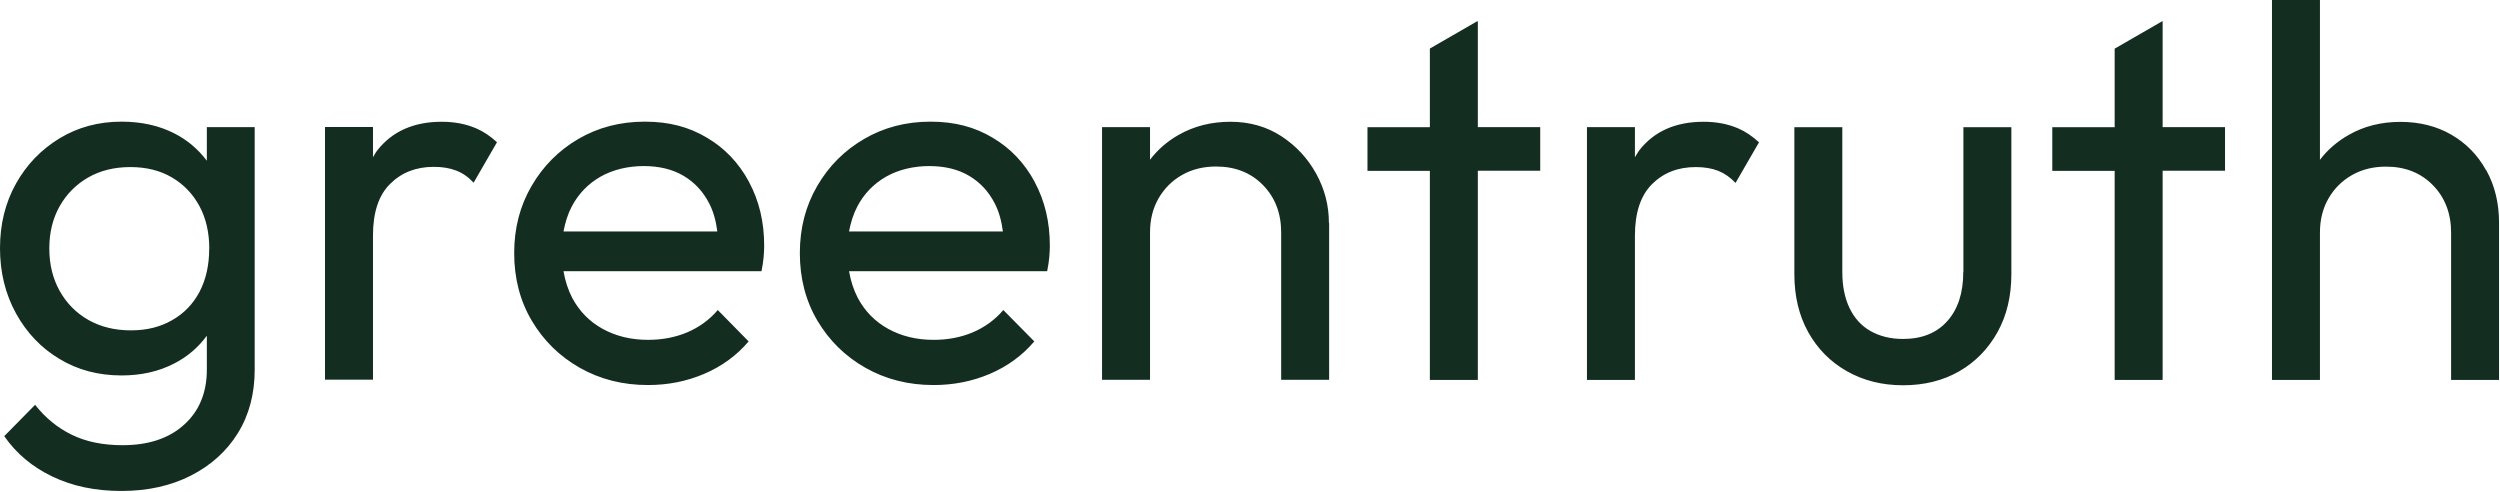
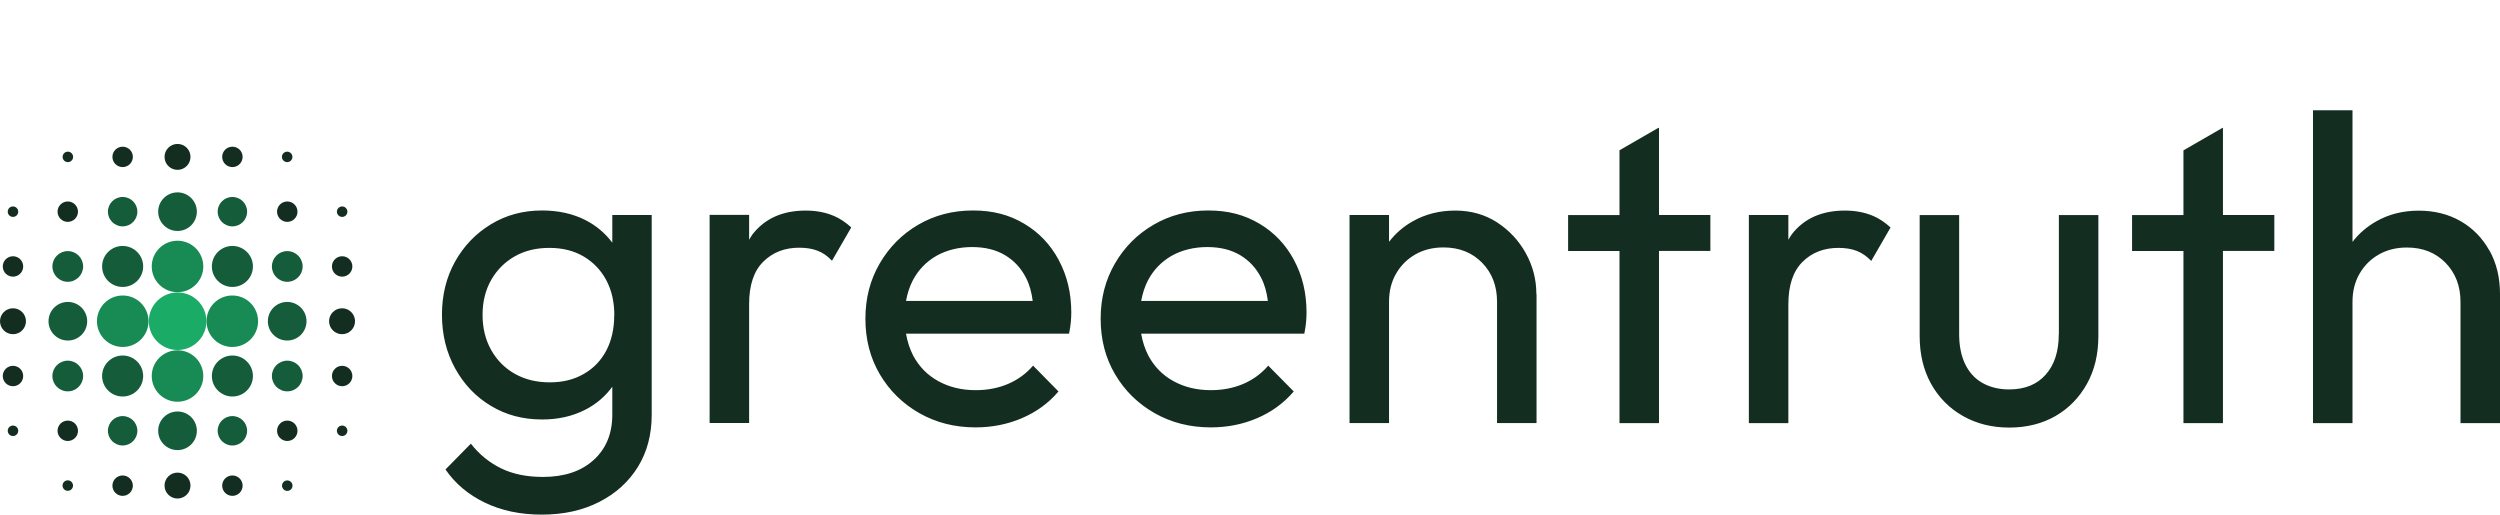
- <svg xmlns="http://www.w3.org/2000/svg" width="224" height="44" viewBox="0 0 224 44" fill="none">
-   <path d="M151.938 14.97C150.345 14.97 149.043 15.48 148.021 16.5C146.999 17.52 146.489 19.06 146.489 21.12V34.04H142.191V11.39H146.489V14.09C146.619 13.89 146.729 13.67 146.869 13.48C148.212 11.76 150.135 10.91 152.649 10.91C153.791 10.91 154.833 11.11 155.755 11.51C156.406 11.79 157.017 12.21 157.608 12.75L155.504 16.39C155.034 15.89 154.513 15.53 153.942 15.3C153.371 15.08 152.699 14.97 151.938 14.97ZM132.414 1.91H132.344L128.116 4.35V11.4H122.526V15.31H128.116V34.04H132.414V15.3H138.004V11.39H132.414V1.91ZM193.772 1.91H193.722L189.474 4.36V11.4H183.885V15.31H189.474V34.04H193.772V15.3H199.362V11.39H193.772V1.91ZM175.91 24.36C175.91 26.24 175.43 27.71 174.478 28.77C173.526 29.84 172.204 30.37 170.511 30.37C169.399 30.37 168.427 30.13 167.596 29.66C166.764 29.19 166.143 28.49 165.712 27.59C165.282 26.68 165.071 25.61 165.071 24.37V11.4H160.774V24.56C160.774 26.53 161.184 28.26 162.016 29.76C162.847 31.25 163.999 32.42 165.482 33.26C166.965 34.1 168.638 34.52 170.521 34.52C172.404 34.52 174.107 34.1 175.56 33.26C177.012 32.42 178.144 31.25 178.976 29.76C179.807 28.27 180.218 26.53 180.218 24.56V11.4H175.92V24.37L175.91 24.36ZM222.753 15.25C221.992 13.88 220.95 12.82 219.628 12.06C218.305 11.3 216.783 10.92 215.07 10.92C213.357 10.92 211.804 11.31 210.441 12.09C209.41 12.68 208.548 13.42 207.867 14.32V0H203.569V34.04H207.867V20.84C207.867 19.7 208.117 18.68 208.628 17.79C209.139 16.9 209.84 16.2 210.732 15.69C211.623 15.18 212.645 14.93 213.787 14.93C215.51 14.93 216.913 15.49 217.995 16.6C219.077 17.71 219.618 19.13 219.618 20.84V34.04H223.915V19.98C223.915 18.2 223.534 16.63 222.773 15.26L222.753 15.25ZM119.09 19.97V34.03H114.793V20.83C114.793 19.11 114.252 17.7 113.17 16.59C112.088 15.48 110.685 14.92 108.962 14.92C107.82 14.92 106.798 15.17 105.907 15.68C105.015 16.19 104.314 16.89 103.803 17.78C103.292 18.67 103.042 19.69 103.042 20.83V34.03H98.744V11.39H103.042V14.31C103.733 13.41 104.585 12.66 105.616 12.08C106.989 11.3 108.532 10.91 110.245 10.91C111.958 10.91 113.48 11.34 114.803 12.2C116.125 13.06 117.167 14.18 117.928 15.56C118.689 16.94 119.07 18.41 119.07 19.97H119.09ZM18.523 11.39H22.82V33.13C22.82 35.29 22.319 37.18 21.318 38.8C20.316 40.42 18.913 41.69 17.11 42.61C15.307 43.53 13.233 43.99 10.879 43.99C8.525 43.99 6.491 43.56 4.698 42.7C2.895 41.84 1.463 40.64 0.381 39.08L3.146 36.27C4.067 37.45 5.169 38.34 6.441 38.96C7.714 39.58 9.226 39.89 10.979 39.89C13.303 39.89 15.147 39.28 16.499 38.05C17.852 36.83 18.533 35.18 18.533 33.12V30.08C17.761 31.13 16.78 31.98 15.568 32.59C14.195 33.29 12.642 33.64 10.889 33.64C8.816 33.64 6.962 33.15 5.329 32.16C3.687 31.18 2.394 29.82 1.433 28.08C0.481 26.35 0 24.4 0 22.24C0 20.08 0.481 18.15 1.433 16.45C2.384 14.75 3.687 13.4 5.329 12.4C6.972 11.4 8.826 10.9 10.889 10.9C12.672 10.9 14.245 11.25 15.618 11.95C16.8 12.55 17.761 13.38 18.533 14.4V11.38L18.523 11.39ZM18.753 22.31C18.753 20.85 18.463 19.57 17.872 18.47C17.28 17.37 16.459 16.52 15.407 15.9C14.355 15.28 13.113 14.97 11.681 14.97C10.248 14.97 8.986 15.28 7.904 15.9C6.822 16.52 5.971 17.38 5.349 18.47C4.728 19.57 4.418 20.83 4.418 22.26C4.418 23.69 4.728 24.96 5.349 26.07C5.971 27.18 6.832 28.05 7.924 28.67C9.026 29.29 10.288 29.6 11.721 29.6C13.153 29.6 14.355 29.3 15.417 28.69C16.479 28.09 17.3 27.24 17.882 26.14C18.453 25.04 18.743 23.76 18.743 22.3L18.753 22.31ZM92.704 16.3C93.615 17.99 94.066 19.89 94.066 22.02C94.066 22.34 94.046 22.68 94.016 23.04C93.986 23.41 93.916 23.83 93.826 24.3H76.074C76.225 25.17 76.485 25.98 76.866 26.71C77.507 27.9 78.408 28.82 79.59 29.47C80.772 30.12 82.125 30.45 83.648 30.45C84.92 30.45 86.092 30.23 87.154 29.78C88.216 29.33 89.137 28.67 89.899 27.78L92.674 30.59C91.592 31.86 90.259 32.83 88.686 33.5C87.114 34.17 85.431 34.5 83.648 34.5C81.384 34.5 79.35 33.98 77.537 32.95C75.724 31.92 74.291 30.51 73.239 28.73C72.187 26.95 71.666 24.93 71.666 22.68C71.666 20.43 72.187 18.45 73.219 16.67C74.251 14.89 75.653 13.48 77.427 12.45C79.19 11.42 81.173 10.9 83.367 10.9C85.561 10.9 87.324 11.38 88.927 12.33C90.54 13.28 91.792 14.6 92.704 16.29V16.3ZM89.859 20.74C89.738 19.8 89.508 18.96 89.137 18.24C88.596 17.18 87.835 16.35 86.843 15.76C85.852 15.17 84.659 14.88 83.257 14.88C81.854 14.88 80.502 15.2 79.39 15.83C78.278 16.47 77.417 17.36 76.816 18.5C76.465 19.17 76.225 19.93 76.074 20.74H89.849H89.859ZM67.108 16.3C68.02 17.99 68.471 19.89 68.471 22.02C68.471 22.34 68.451 22.68 68.421 23.04C68.391 23.41 68.321 23.83 68.23 24.3H50.489C50.639 25.17 50.9 25.98 51.281 26.71C51.922 27.9 52.823 28.82 54.005 29.47C55.187 30.12 56.54 30.45 58.062 30.45C59.335 30.45 60.507 30.23 61.569 29.78C62.63 29.33 63.552 28.67 64.314 27.78L67.078 30.59C65.996 31.86 64.664 32.83 63.091 33.5C61.519 34.17 59.836 34.5 58.052 34.5C55.788 34.5 53.755 33.98 51.942 32.95C50.129 31.92 48.696 30.51 47.644 28.73C46.592 26.95 46.071 24.93 46.071 22.68C46.071 20.43 46.592 18.45 47.624 16.67C48.656 14.89 50.058 13.48 51.821 12.45C53.585 11.42 55.568 10.9 57.772 10.9C59.976 10.9 61.729 11.38 63.332 12.33C64.945 13.28 66.197 14.6 67.108 16.29V16.3ZM64.273 20.74C64.153 19.8 63.923 18.96 63.552 18.24C63.011 17.18 62.25 16.35 61.258 15.76C60.266 15.17 59.074 14.88 57.672 14.88C56.269 14.88 54.917 15.2 53.805 15.83C52.693 16.47 51.831 17.36 51.23 18.5C50.88 19.17 50.639 19.93 50.489 20.74H64.273ZM44.539 12.75C43.948 12.21 43.337 11.79 42.685 11.51C41.764 11.11 40.732 10.91 39.58 10.91C37.065 10.91 35.142 11.77 33.8 13.48C33.649 13.67 33.549 13.89 33.419 14.09V11.38H29.121V34.02H33.419V21.1C33.419 19.03 33.93 17.49 34.952 16.48C35.974 15.46 37.276 14.95 38.869 14.95C39.63 14.95 40.301 15.06 40.872 15.28C41.443 15.5 41.964 15.86 42.435 16.37L44.539 12.73V12.75Z" fill="#142D21" />
+ <svg xmlns="http://www.w3.org/2000/svg" width="272" height="56" viewBox="0 0 272 56" fill="none">
+   <path d="M19.324 38.08C21.056 38.08 22.459 36.679 22.459 34.95C22.459 33.221 21.056 31.82 19.324 31.82C17.592 31.82 16.189 33.221 16.189 34.95C16.189 36.679 17.592 38.08 19.324 38.08Z" fill="#1AAC66" />
+   <path d="M13.354 37.75C14.903 37.75 16.159 36.496 16.159 34.95C16.159 33.404 14.903 32.15 13.354 32.15C11.805 32.15 10.549 33.404 10.549 34.95C10.549 36.496 11.805 37.75 13.354 37.75Z" fill="#178B53" />
+   <path d="M7.383 37.05C8.545 37.05 9.487 36.11 9.487 34.95C9.487 33.79 8.545 32.85 7.383 32.85C6.221 32.85 5.279 33.79 5.279 34.95C5.279 36.11 6.221 37.05 7.383 37.05Z" fill="#155C3A" />
+   <path d="M1.412 36.36C2.193 36.36 2.825 35.729 2.825 34.95C2.825 34.171 2.193 33.54 1.412 33.54C0.632 33.54 0 34.171 0 34.95C0 35.729 0.632 36.36 1.412 36.36Z" fill="#142D21" />
+   <path d="M25.275 37.75C26.824 37.75 28.08 36.496 28.08 34.95C28.08 33.404 26.824 32.15 25.275 32.15C23.726 32.15 22.47 33.404 22.47 34.95C22.47 36.496 23.726 37.75 25.275 37.75Z" fill="#178B53" />
+   <path d="M31.245 37.05C32.407 37.05 33.349 36.11 33.349 34.95C33.349 33.79 32.407 32.85 31.245 32.85C30.084 32.85 29.142 33.79 29.142 34.95C29.142 36.11 30.084 37.05 31.245 37.05Z" fill="#155C3A" />
+   <path d="M37.216 36.36C37.996 36.36 38.628 35.729 38.628 34.95C38.628 34.171 37.996 33.54 37.216 33.54C36.436 33.54 35.803 34.171 35.803 34.95C35.803 35.729 36.436 36.36 37.216 36.36Z" fill="#142D21" />
+   <path d="M19.314 25.13C20.476 25.13 21.418 24.19 21.418 23.03C21.418 21.87 20.476 20.93 19.314 20.93C18.152 20.93 17.21 21.87 17.21 23.03C17.21 24.19 18.152 25.13 19.314 25.13Z" fill="#155C3A" />
+   <path d="M13.344 24.63C14.229 24.63 14.946 23.914 14.946 23.03C14.946 22.146 14.229 21.43 13.344 21.43C12.458 21.43 11.741 22.146 11.741 23.03C11.741 23.914 12.458 24.63 13.344 24.63Z" fill="#155C3A" />
+   <path d="M7.373 24.14C7.987 24.14 8.485 23.643 8.485 23.03C8.485 22.417 7.987 21.92 7.373 21.92C6.759 21.92 6.261 22.417 6.261 23.03C6.261 23.643 6.759 24.14 7.373 24.14Z" fill="#142D21" />
+   <path d="M19.314 18.48C20.094 18.48 20.726 17.849 20.726 17.07C20.726 16.291 20.094 15.66 19.314 15.66C18.534 15.66 17.901 16.291 17.901 17.07C17.901 17.849 18.534 18.48 19.314 18.48Z" fill="#142D21" />
+   <path d="M19.314 31.79C20.863 31.79 22.119 30.536 22.119 28.99C22.119 27.444 20.863 26.19 19.314 26.19C17.765 26.19 16.509 27.444 16.509 28.99C16.509 30.536 17.765 31.79 19.314 31.79Z" fill="#178B53" />
+   <path d="M13.343 31.22C14.577 31.22 15.577 30.221 15.577 28.99C15.577 27.758 14.577 26.76 13.343 26.76C12.11 26.76 11.109 27.758 11.109 28.99C11.109 30.221 12.11 31.22 13.343 31.22Z" fill="#155C3A" />
+   <path d="M7.373 30.66C8.297 30.66 9.046 29.912 9.046 28.99C9.046 28.068 8.297 27.32 7.373 27.32C6.449 27.32 5.7 28.068 5.7 28.99C5.7 29.912 6.449 30.66 7.373 30.66Z" fill="#155C3A" />
+   <path d="M1.412 30.1C2.026 30.1 2.524 29.603 2.524 28.99C2.524 28.377 2.026 27.88 1.412 27.88C0.798 27.88 0.3 28.377 0.3 28.99C0.3 29.603 0.798 30.1 1.412 30.1Z" fill="#142D21" />
+   <path d="M1.412 23.6C1.728 23.6 1.983 23.345 1.983 23.03C1.983 22.715 1.728 22.46 1.412 22.46C1.097 22.46 0.841 22.715 0.841 23.03C0.841 23.345 1.097 23.6 1.412 23.6Z" fill="#142D21" />
+   <path d="M13.343 18.18C13.957 18.18 14.455 17.683 14.455 17.07C14.455 16.457 13.957 15.96 13.343 15.96C12.729 15.96 12.231 16.457 12.231 17.07C12.231 17.683 12.729 18.18 13.343 18.18Z" fill="#142D21" />
+   <path d="M7.383 17.64C7.698 17.64 7.954 17.385 7.954 17.07C7.954 16.755 7.698 16.5 7.383 16.5C7.068 16.5 6.812 16.755 6.812 17.07C6.812 17.385 7.068 17.64 7.383 17.64Z" fill="#142D21" />
+   <path d="M25.285 24.63C26.17 24.63 26.887 23.914 26.887 23.03C26.887 22.146 26.17 21.43 25.285 21.43C24.399 21.43 23.682 22.146 23.682 23.03C23.682 23.914 24.399 24.63 25.285 24.63Z" fill="#155C3A" />
+   <path d="M31.255 24.14C31.869 24.14 32.367 23.643 32.367 23.03C32.367 22.417 31.869 21.92 31.255 21.92C30.641 21.92 30.143 22.417 30.143 23.03C30.143 23.643 30.641 24.14 31.255 24.14Z" fill="#142D21" />
+   <path d="M25.285 31.22C26.518 31.22 27.519 30.221 27.519 28.99C27.519 27.758 26.518 26.76 25.285 26.76C24.051 26.76 23.051 27.758 23.051 28.99C23.051 30.221 24.051 31.22 25.285 31.22Z" fill="#155C3A" />
+   <path d="M31.255 30.66C32.179 30.66 32.928 29.912 32.928 28.99C32.928 28.068 32.179 27.32 31.255 27.32C30.331 27.32 29.582 28.068 29.582 28.99C29.582 29.912 30.331 30.66 31.255 30.66Z" fill="#155C3A" />
+   <path d="M37.226 30.1C37.84 30.1 38.338 29.603 38.338 28.99C38.338 28.377 37.84 27.88 37.226 27.88C36.612 27.88 36.114 28.377 36.114 28.99C36.114 29.603 36.612 30.1 37.226 30.1Z" fill="#142D21" />
+   <path d="M37.226 23.6C37.541 23.6 37.797 23.345 37.797 23.03C37.797 22.715 37.541 22.46 37.226 22.46C36.91 22.46 36.655 22.715 36.655 23.03C36.655 23.345 36.91 23.6 37.226 23.6Z" fill="#142D21" />
+   <path d="M25.285 18.18C25.899 18.18 26.397 17.683 26.397 17.07C26.397 16.457 25.899 15.96 25.285 15.96C24.671 15.96 24.173 16.457 24.173 17.07C24.173 17.683 24.671 18.18 25.285 18.18Z" fill="#142D21" />
+   <path d="M31.245 17.64C31.561 17.64 31.816 17.385 31.816 17.07C31.816 16.755 31.561 16.5 31.245 16.5C30.93 16.5 30.674 16.755 30.674 17.07C30.674 17.385 30.93 17.64 31.245 17.64Z" fill="#142D21" />
+   <path d="M19.314 48.97C20.476 48.97 21.418 48.03 21.418 46.87C21.418 45.71 20.476 44.77 19.314 44.77C18.152 44.77 17.21 45.71 17.21 46.87C17.21 48.03 18.152 48.97 19.314 48.97Z" fill="#155C3A" />
+   <path d="M25.285 48.47C26.17 48.47 26.887 47.754 26.887 46.87C26.887 45.986 26.17 45.27 25.285 45.27C24.399 45.27 23.682 45.986 23.682 46.87C23.682 47.754 24.399 48.47 25.285 48.47Z" fill="#155C3A" />
+   <path d="M31.255 47.98C31.869 47.98 32.367 47.483 32.367 46.87C32.367 46.257 31.869 45.76 31.255 45.76C30.641 45.76 30.143 46.257 30.143 46.87C30.143 47.483 30.641 47.98 31.255 47.98Z" fill="#142D21" />
+   <path d="M19.314 54.24C20.094 54.24 20.726 53.609 20.726 52.83C20.726 52.051 20.094 51.42 19.314 51.42C18.534 51.42 17.901 52.051 17.901 52.83C17.901 53.609 18.534 54.24 19.314 54.24Z" fill="#142D21" />
+   <path d="M19.314 43.71C20.863 43.71 22.119 42.456 22.119 40.91C22.119 39.364 20.863 38.11 19.314 38.11C17.765 38.11 16.509 39.364 16.509 40.91C16.509 42.456 17.765 43.71 19.314 43.71Z" fill="#178B53" />
+   <path d="M25.285 43.14C26.518 43.14 27.519 42.142 27.519 40.91C27.519 39.678 26.518 38.68 25.285 38.68C24.051 38.68 23.051 39.678 23.051 40.91C23.051 42.142 24.051 43.14 25.285 43.14Z" fill="#155C3A" />
+   <path d="M31.255 42.58C32.179 42.58 32.928 41.832 32.928 40.91C32.928 39.988 32.179 39.24 31.255 39.24C30.331 39.24 29.582 39.988 29.582 40.91C29.582 41.832 30.331 42.58 31.255 42.58Z" fill="#155C3A" />
+   <path d="M37.226 42.02C37.84 42.02 38.338 41.523 38.338 40.91C38.338 40.297 37.84 39.8 37.226 39.8C36.612 39.8 36.114 40.297 36.114 40.91C36.114 41.523 36.612 42.02 37.226 42.02Z" fill="#142D21" />
+   <path d="M37.226 47.44C37.541 47.44 37.797 47.185 37.797 46.87C37.797 46.555 37.541 46.3 37.226 46.3C36.91 46.3 36.655 46.555 36.655 46.87C36.655 47.185 36.91 47.44 37.226 47.44Z" fill="#142D21" />
+   <path d="M25.285 53.95C25.899 53.95 26.397 53.453 26.397 52.84C26.397 52.227 25.899 51.73 25.285 51.73C24.671 51.73 24.173 52.227 24.173 52.84C24.173 53.453 24.671 53.95 25.285 53.95Z" fill="#142D21" />
+   <path d="M31.255 53.41C31.57 53.41 31.826 53.155 31.826 52.84C31.826 52.525 31.57 52.27 31.255 52.27C30.94 52.27 30.684 52.525 30.684 52.84C30.684 53.155 30.94 53.41 31.255 53.41Z" fill="#142D21" />
+   <path d="M13.344 48.47C14.229 48.47 14.946 47.754 14.946 46.87C14.946 45.986 14.229 45.27 13.344 45.27C12.458 45.27 11.741 45.986 11.741 46.87C11.741 47.754 12.458 48.47 13.344 48.47Z" fill="#155C3A" />
+   <path d="M7.373 47.98C7.987 47.98 8.485 47.483 8.485 46.87C8.485 46.257 7.987 45.76 7.373 45.76C6.759 45.76 6.261 46.257 6.261 46.87C6.261 47.483 6.759 47.98 7.373 47.98Z" fill="#142D21" />
+   <path d="M7.373 53.4C7.689 53.4 7.944 53.145 7.944 52.83C7.944 52.515 7.689 52.26 7.373 52.26C7.058 52.26 6.802 52.515 6.802 52.83C6.802 53.145 7.058 53.4 7.373 53.4Z" fill="#142D21" />
+   <path d="M13.343 43.14C14.577 43.14 15.577 42.142 15.577 40.91C15.577 39.678 14.577 38.68 13.343 38.68C12.11 38.68 11.109 39.678 11.109 40.91C11.109 42.142 12.11 43.14 13.343 43.14Z" fill="#155C3A" />
+   <path d="M7.373 42.58C8.297 42.58 9.046 41.832 9.046 40.91C9.046 39.988 8.297 39.24 7.373 39.24C6.449 39.24 5.7 39.988 5.7 40.91C5.7 41.832 6.449 42.58 7.373 42.58Z" fill="#155C3A" />
+   <path d="M1.412 42.02C2.026 42.02 2.524 41.523 2.524 40.91C2.524 40.297 2.026 39.8 1.412 39.8C0.798 39.8 0.3 40.297 0.3 40.91C0.3 41.523 0.798 42.02 1.412 42.02Z" fill="#142D21" />
+   <path d="M1.412 47.44C1.728 47.44 1.983 47.185 1.983 46.87C1.983 46.555 1.728 46.3 1.412 46.3C1.097 46.3 0.841 46.555 0.841 46.87C0.841 47.185 1.097 47.44 1.412 47.44Z" fill="#142D21" />
+   <path d="M13.343 53.95C13.957 53.95 14.455 53.453 14.455 52.84C14.455 52.227 13.957 51.73 13.343 51.73C12.729 51.73 12.231 52.227 12.231 52.84C12.231 53.453 12.729 53.95 13.343 53.95Z" fill="#142D21" />
+   <path d="M200.023 26.97C198.43 26.97 197.128 27.48 196.106 28.5C195.084 29.52 194.573 31.06 194.573 33.12V46.04H190.276V23.39H194.573V26.09C194.704 25.89 194.814 25.67 194.954 25.48C196.296 23.76 198.22 22.91 200.734 22.91C201.876 22.91 202.918 23.11 203.84 23.51C204.491 23.79 205.102 24.21 205.693 24.75L203.589 28.39C203.119 27.89 202.598 27.53 202.027 27.3C201.456 27.08 200.784 26.97 200.023 26.97ZM180.499 13.91H180.428L176.201 16.35V23.4H170.611V27.31H176.201V46.04H180.499V27.3H186.089V23.39H180.499V13.91ZM241.857 13.91H241.807L237.559 16.36V23.4H231.969V27.31H237.559V46.04H241.857V27.3H247.447V23.39H241.857V13.91ZM223.995 36.36C223.995 38.24 223.515 39.71 222.563 40.77C221.611 41.84 220.289 42.37 218.596 42.37C217.484 42.37 216.512 42.13 215.681 41.66C214.849 41.19 214.228 40.49 213.797 39.59C213.367 38.68 213.156 37.61 213.156 36.37V23.4H208.859V36.56C208.859 38.53 209.269 40.26 210.101 41.76C210.932 43.25 212.084 44.42 213.567 45.26C215.05 46.1 216.723 46.52 218.606 46.52C220.489 46.52 222.192 46.1 223.645 45.26C225.097 44.42 226.229 43.25 227.061 41.76C227.892 40.27 228.303 38.53 228.303 36.56V23.4H224.005V36.37L223.995 36.36ZM270.838 27.25C270.077 25.88 269.035 24.82 267.713 24.06C266.39 23.3 264.868 22.92 263.154 22.92C261.441 22.92 259.889 23.31 258.526 24.09C257.494 24.68 256.633 25.42 255.952 26.32V12H251.654V46.04H255.952V32.84C255.952 31.7 256.202 30.68 256.713 29.79C257.224 28.9 257.925 28.2 258.817 27.69C259.708 27.18 260.73 26.93 261.872 26.93C263.595 26.93 264.998 27.49 266.08 28.6C267.162 29.71 267.702 31.13 267.702 32.84V46.04H272V31.98C272 30.2 271.619 28.63 270.858 27.26L270.838 27.25ZM167.175 31.97V46.03H162.878V32.83C162.878 31.11 162.337 29.7 161.255 28.59C160.173 27.48 158.77 26.92 157.047 26.92C155.905 26.92 154.883 27.17 153.992 27.68C153.1 28.19 152.399 28.89 151.888 29.78C151.377 30.67 151.127 31.69 151.127 32.83V46.03H146.829V23.39H151.127V26.31C151.818 25.41 152.67 24.66 153.701 24.08C155.074 23.3 156.616 22.91 158.33 22.91C160.043 22.91 161.565 23.34 162.888 24.2C164.21 25.06 165.252 26.18 166.013 27.56C166.774 28.94 167.155 30.41 167.155 31.97H167.175ZM66.608 23.39H70.905V45.13C70.905 47.29 70.404 49.18 69.403 50.8C68.401 52.42 66.998 53.69 65.195 54.61C63.392 55.53 61.318 55.99 58.964 55.99C56.61 55.99 54.576 55.56 52.783 54.7C50.98 53.84 49.547 52.64 48.466 51.08L51.23 48.27C52.152 49.45 53.254 50.34 54.526 50.96C55.799 51.58 57.311 51.89 59.064 51.89C61.388 51.89 63.232 51.28 64.584 50.05C65.936 48.83 66.618 47.18 66.618 45.12V42.08C65.846 43.13 64.865 43.98 63.652 44.59C62.28 45.29 60.727 45.64 58.974 45.64C56.901 45.64 55.047 45.15 53.414 44.16C51.772 43.18 50.479 41.82 49.517 40.08C48.566 38.35 48.085 36.4 48.085 34.24C48.085 32.08 48.566 30.15 49.517 28.45C50.469 26.75 51.772 25.4 53.414 24.4C55.057 23.4 56.91 22.9 58.974 22.9C60.757 22.9 62.33 23.25 63.703 23.95C64.885 24.55 65.846 25.38 66.618 26.4V23.38L66.608 23.39ZM66.838 34.31C66.838 32.85 66.547 31.57 65.957 30.47C65.365 29.37 64.544 28.52 63.492 27.9C62.44 27.28 61.198 26.97 59.766 26.97C58.333 26.97 57.071 27.28 55.989 27.9C54.907 28.52 54.056 29.38 53.434 30.47C52.813 31.57 52.503 32.83 52.503 34.26C52.503 35.69 52.813 36.96 53.434 38.07C54.056 39.18 54.917 40.05 56.009 40.67C57.111 41.29 58.373 41.6 59.806 41.6C61.238 41.6 62.44 41.3 63.502 40.69C64.564 40.09 65.385 39.24 65.966 38.14C66.537 37.04 66.828 35.76 66.828 34.3L66.838 34.31ZM140.789 28.3C141.7 29.99 142.151 31.89 142.151 34.02C142.151 34.34 142.131 34.68 142.101 35.04C142.071 35.41 142.001 35.83 141.911 36.3H124.159C124.309 37.17 124.57 37.98 124.951 38.71C125.592 39.9 126.493 40.82 127.675 41.47C128.857 42.12 130.21 42.45 131.733 42.45C133.005 42.45 134.177 42.23 135.239 41.78C136.301 41.33 137.222 40.67 137.984 39.78L140.759 42.59C139.677 43.86 138.344 44.83 136.771 45.5C135.199 46.17 133.516 46.5 131.733 46.5C129.469 46.5 127.435 45.98 125.622 44.95C123.809 43.92 122.376 42.51 121.324 40.73C120.272 38.95 119.751 36.93 119.751 34.68C119.751 32.43 120.272 30.45 121.304 28.67C122.336 26.89 123.738 25.48 125.512 24.45C127.275 23.42 129.258 22.9 131.452 22.9C133.646 22.9 135.409 23.38 137.012 24.33C138.625 25.28 139.877 26.6 140.789 28.29V28.3ZM137.944 32.74C137.823 31.8 137.593 30.96 137.222 30.24C136.681 29.18 135.92 28.35 134.928 27.76C133.936 27.17 132.744 26.88 131.342 26.88C129.939 26.88 128.587 27.2 127.475 27.83C126.363 28.47 125.502 29.36 124.901 30.5C124.55 31.17 124.309 31.93 124.159 32.74H137.934H137.944ZM115.193 28.3C116.105 29.99 116.556 31.89 116.556 34.02C116.556 34.34 116.536 34.68 116.506 35.04C116.476 35.41 116.406 35.83 116.315 36.3H98.574C98.724 37.17 98.985 37.98 99.365 38.71C100.007 39.9 100.908 40.82 102.09 41.47C103.272 42.12 104.625 42.45 106.147 42.45C107.42 42.45 108.592 42.23 109.654 41.78C110.715 41.33 111.637 40.67 112.398 39.78L115.163 42.59C114.081 43.86 112.749 44.83 111.176 45.5C109.604 46.17 107.921 46.5 106.137 46.5C103.873 46.5 101.84 45.98 100.027 44.95C98.213 43.92 96.781 42.51 95.729 40.73C94.677 38.95 94.156 36.93 94.156 34.68C94.156 32.43 94.677 30.45 95.709 28.67C96.741 26.89 98.143 25.48 99.906 24.45C101.67 23.42 103.653 22.9 105.857 22.9C108.061 22.9 109.814 23.38 111.417 24.33C113.03 25.28 114.282 26.6 115.193 28.29V28.3ZM112.358 32.74C112.238 31.8 112.008 30.96 111.637 30.24C111.096 29.18 110.335 28.35 109.343 27.76C108.351 27.17 107.159 26.88 105.757 26.88C104.354 26.88 103.002 27.2 101.89 27.83C100.778 28.47 99.916 29.36 99.315 30.5C98.965 31.17 98.724 31.93 98.574 32.74H112.358ZM92.624 24.75C92.032 24.21 91.421 23.79 90.77 23.51C89.849 23.11 88.817 22.91 87.665 22.91C85.15 22.91 83.227 23.77 81.885 25.48C81.734 25.67 81.634 25.89 81.504 26.09V23.38H77.206V46.02H81.504V33.1C81.504 31.03 82.015 29.49 83.037 28.48C84.058 27.46 85.361 26.95 86.954 26.95C87.715 26.95 88.386 27.06 88.957 27.28C89.528 27.5 90.049 27.86 90.52 28.37L92.624 24.73V24.75Z" fill="#142D21" />
</svg>
